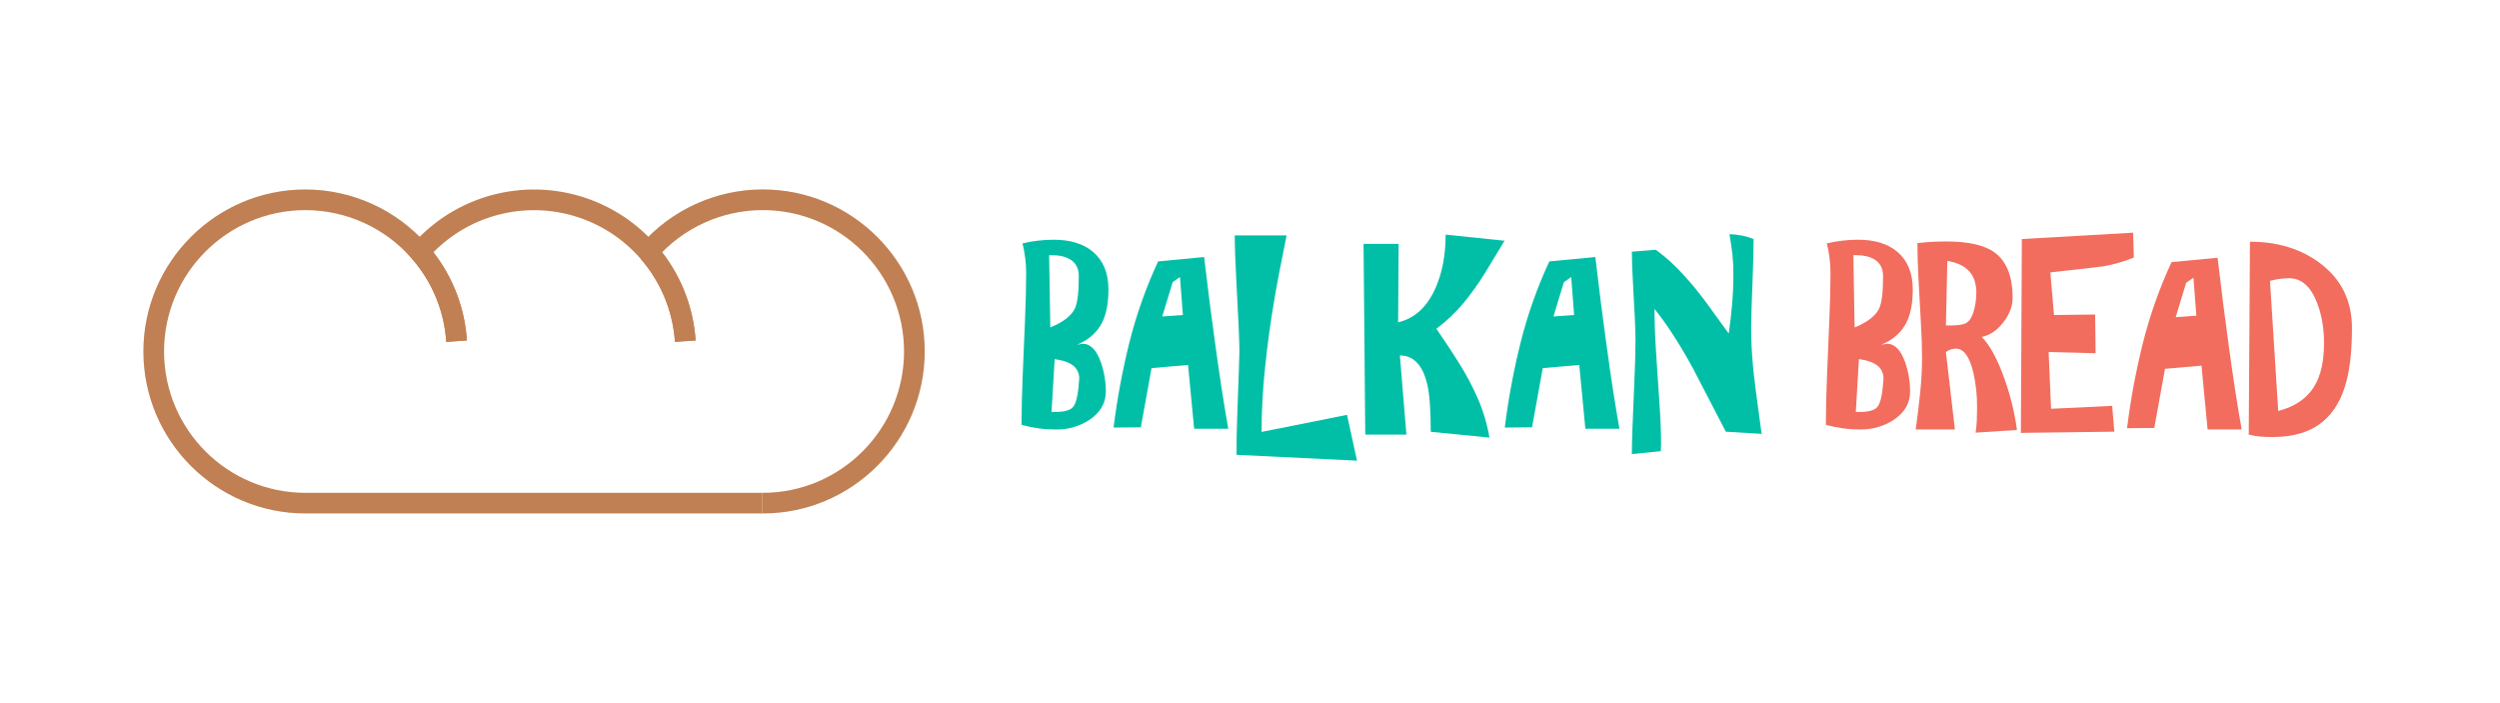
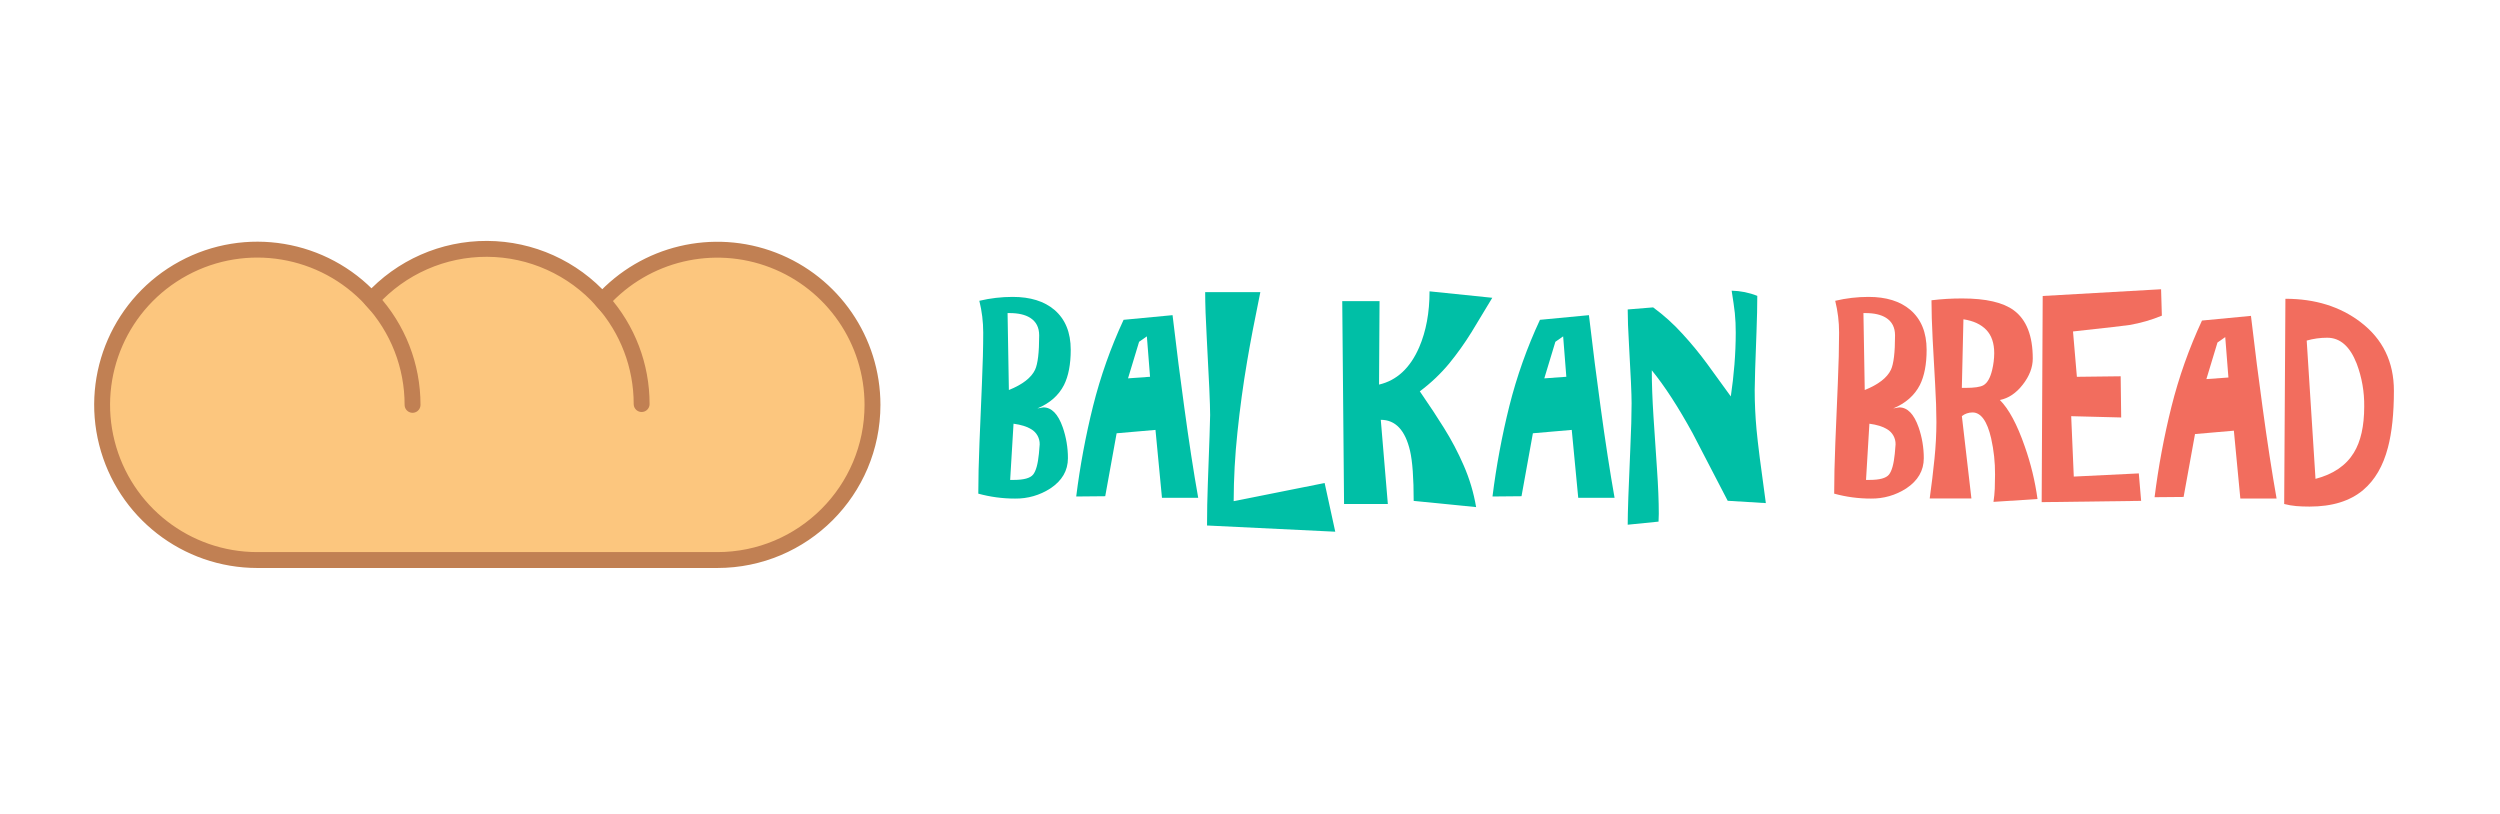
- <svg xmlns="http://www.w3.org/2000/svg" id="Layer_1" data-name="Layer 1" viewBox="0 0 2299.26 646.47">
+ <svg xmlns="http://www.w3.org/2000/svg" id="Layer_1" data-name="Layer 1" viewBox="0 0 1573.09 512">
  <defs>
-     <style>.cls-1{fill:#c18053;}.cls-2{fill:#00bfa6;}.cls-3{fill:#f26d5e;}</style>
+     <style>.cls-1{fill:#fcc67e;}.cls-2,.cls-3{fill:none;stroke:#c18053;stroke-miterlimit:10;stroke-width:10px;}.cls-2{stroke-linecap:round;}.cls-4{fill:#00bfa6;}.cls-5{fill:#f26d5e;}</style>
  </defs>
-   <path class="cls-1" d="M410.61,314.4A128.76,128.76,0,0,0,379,237.91l-5.43-6.25,5.44-6.25a149,149,0,0,1,261,87.72l-19,1.27A130,130,0,0,0,398.78,232a147.42,147.42,0,0,1,30.82,81.09Z" />
-   <path class="cls-1" d="M701.83,472.24h-.73v-19h.73c71.65,0,129.94-58.31,129.94-130s-58.29-130-129.94-130a130.08,130.08,0,0,0-98.06,44.62l-14.35-12.51a149.12,149.12,0,0,1,112.41-51.15c82.14,0,149,66.85,149,149S784,472.24,701.83,472.24Z" />
-   <path class="cls-1" d="M621,314.4a128.79,128.79,0,0,0-31.63-76.53l14.36-12.49A147.67,147.67,0,0,1,640,313.13Z" />
-   <path class="cls-1" d="M701.1,472.24H281c-82.25,0-149.09-66.84-149.09-149s66.84-149,149-149a149.19,149.19,0,0,1,112.41,51.19,147.69,147.69,0,0,1,36.26,87.72l-19,1.27A128.76,128.76,0,0,0,379,237.91a130.1,130.1,0,0,0-98.05-44.65c-71.67,0-130,58.3-130,130a130.13,130.13,0,0,0,130,130H701.1Z" />
-   <path class="cls-2" d="M991,317.05l5.16-.9q10.74,0,16.8,17.25a81.39,81.39,0,0,1,4.48,26.65q0,16.13-15.24,26.21A54.68,54.68,0,0,1,971.7,395a119.2,119.2,0,0,1-31.81-4.25q0-18.58,1-44t2.13-51q1.13-25.54,1.12-44.35a113.14,113.14,0,0,0-3.36-27.55,124.35,124.35,0,0,1,28.9-3.36q22.84,0,36.06,11.2,14.12,12.09,14.11,34.49,0,18.81-5.82,30.46Q1007.1,310.32,991,317.05Zm-24.63-15.91Q984,294,989,283.67q3.59-7.6,3.58-29.79,0-10.31-7.84-15.23-6.5-4-17.69-4h-1.79Zm1.12,77.73h3.13q13,0,16.69-4.6t5-18l.67-8.06A14.82,14.82,0,0,0,985.59,335q-5.37-3.36-15.23-4.71Z" />
-   <path class="cls-2" d="M1049.65,393l-25.09.22A666.63,666.63,0,0,1,1039.12,315a417.92,417.92,0,0,1,26.43-74.59l42.34-4Q1113,280.32,1118,315.7q6.06,44.58,12.1,78.62H1098.7l-5.6-58.68-33.6,2.91Zm19.71-101.92,19-1.34-2.69-34.94-6.72,4.7Z" />
-   <path class="cls-2" d="M1239.36,381.55l9.19,42.11-110.88-5.37q0-17.7.67-35.62,2-53.75,2-59.8,0-13.44-2.91-66.53-1.35-24.4-1.35-39.87h47.71q-7.38,35.85-11.42,59.81-5.16,30.24-8.4,61.6a576,576,0,0,0-3.25,59.35Z" />
-   <path class="cls-2" d="M1294,399.7h-37.86l-1.57-175.39h32.26l-.45,72.13q23.07-5.38,34.72-32.26,9-20.82,9-48.38l54.2,5.6L1366.36,251a254.76,254.76,0,0,1-19.48,27.33,147.5,147.5,0,0,1-25.31,24q13.22,19.28,20.83,31.59a243.54,243.54,0,0,1,17.25,32.47,153.28,153.28,0,0,1,10.75,36.07l-54-5.38q0-29.56-3.13-43.23Q1307,326.9,1288,326.9Z" />
-   <path class="cls-2" d="M1409.59,393l-25.08.22A664.57,664.57,0,0,1,1399.07,315a417.14,417.14,0,0,1,26.43-74.59l42.33-4q5.14,43.91,10.08,79.29,6,44.58,12.1,78.62h-31.36l-5.6-58.68-33.6,2.91Zm19.71-101.92,19-1.34-2.68-34.94-6.72,4.7Z" />
-   <path class="cls-2" d="M1528.31,408.21l-.23,6.72-26.65,2.69q0-15.47,2.24-65.41,1.11-24.85,1.12-39.64,0-11.65-2.24-50.4-1.12-19.26-1.12-30.69l22-1.79a167.69,167.69,0,0,1,25.31,22.85A304,304,0,0,1,1570.42,279q10.08,13.89,20.15,27.77,2-13.65,3.14-27.44t1.12-27.66a160.76,160.76,0,0,0-.78-16.91q-.79-7.28-2.8-19.38a63.23,63.23,0,0,1,22.17,4.48q0,13-.67,30.47-1.57,40.77-1.57,51.07,0,16.8,1.57,34t8.06,63.62l-32.92-2q-15.24-29.11-30.24-58.24-18.6-34-35.39-54.65,0,17.25,1.45,40t3,45.25Q1528.3,391.85,1528.31,408.21Z" />
-   <path class="cls-3" d="M1731,317.05l5.15-.9q10.74,0,16.8,17.25a81.39,81.39,0,0,1,4.48,26.65q0,16.13-15.24,26.21a54.66,54.66,0,0,1-30.46,8.73,119.08,119.08,0,0,1-31.8-4.25q0-18.58,1-44t2.13-51q1.13-25.54,1.12-44.35a113.14,113.14,0,0,0-3.36-27.55,124.35,124.35,0,0,1,28.9-3.36q22.85,0,36.06,11.2,14.12,12.09,14.11,34.49,0,18.81-5.82,30.46Q1747.15,310.32,1731,317.05Zm-24.64-15.91q17.68-7.15,22.62-17.47,3.59-7.6,3.58-29.79,0-10.31-7.84-15.23-6.49-4-17.69-4h-1.79Zm1.12,77.73h3.13q13,0,16.69-4.6t5-18l.67-8.06a14.82,14.82,0,0,0-7.39-13.21q-5.37-3.36-15.23-4.71Z" />
-   <path class="cls-3" d="M1855.77,395.44l-38.07,2.47a111.84,111.84,0,0,0,1.12-11.2q.21-5.16.22-12.32a137.4,137.4,0,0,0-3.36-31.36q-5.16-22.39-16.13-22.4a15.17,15.17,0,0,0-9.18,3.14l8.29,71.22H1762.6q2.46-17.69,4.14-34.27a315.51,315.51,0,0,0,1.68-31.8q0-13.89-1.12-33.15t-2.13-38.64q-1-19.38-1-33.49a212.66,212.66,0,0,1,26.66-1.57q30.67,0,44.57,10.31,16.35,12.09,16.35,41.66,0,11.43-8.62,22.51t-19.82,13.33q11.64,11.64,21.5,40.09A230.3,230.3,0,0,1,1855.77,395.44ZM1791.71,240l-1.34,59.36h3.14q11.41,0,15.45-2.24,5.14-2.91,7.62-13.21a63.85,63.85,0,0,0,1.79-14.56q0-13-6.83-20.16T1791.71,240Z" />
-   <path class="cls-3" d="M1860.25,219.83,1962.62,214l.67,22.85a132.62,132.62,0,0,1-28,8.06q-4,.68-48.83,5.6l3.36,39.2,37.86-.45.44,35.62-43.23-1.12,2.24,52.18,56.22-2.68,2,23.74-86,1.12Z" />
-   <path class="cls-3" d="M1982.1,393.59l-25.08.23a664.18,664.18,0,0,1,14.56-78.17A416.86,416.86,0,0,1,1998,241.06l42.33-4q5.15,43.91,10.08,79.3,6,44.57,12.1,78.62h-31.36l-5.6-58.69-33.6,2.91Zm19.71-101.91,19-1.35-2.68-34.94-6.72,4.71Z" />
-   <path class="cls-3" d="M2070.13,222.3q38.52,0,65,20.16Q2164,264.4,2164,301.81q0,29.58-5.15,49.06-6.27,24-21.51,36.73-17,14.34-46.36,14.34-6.27,0-11.54-.45A62.61,62.61,0,0,1,2069,399.7Zm26,155.67q23.07-6,33.15-22.62,9-14.57,9-39.87,0-20.61-6.49-37.18-8.74-22.4-25.54-22.4a64.94,64.94,0,0,0-17.69,2.46Z" />
+   <path class="cls-1" d="M549,254.75a97.64,97.64,0,0,1-97.65,97.65H161.94a97.66,97.66,0,1,1,71.84-163.8,97.66,97.66,0,0,1,145.18.64A97.65,97.65,0,0,1,549,254.75Z" />
+   <path class="cls-2" d="M259.59,254.75a97.3,97.3,0,0,0-25.81-66.14" />
+   <path class="cls-2" d="M403.74,254.24a97.31,97.31,0,0,0-24.78-65" />
+   <path class="cls-3" d="M549,254.75a97.64,97.64,0,0,1-97.65,97.65H161.94a97.66,97.66,0,1,1,71.84-163.8,97.66,97.66,0,0,1,145.18.64A97.65,97.65,0,0,1,549,254.75Z" />
+   <path class="cls-4" d="M652.75,257l3.75-.66q7.82,0,12.22,12.55a59.23,59.23,0,0,1,3.26,19.4q0,11.75-11.08,19.07a39.77,39.77,0,0,1-22.17,6.36,86.57,86.57,0,0,1-23.15-3.1q0-13.53.74-32t1.54-37.08q.82-18.58.82-32.27a82.34,82.34,0,0,0-2.45-20,90.53,90.53,0,0,1,21-2.45q16.62,0,26.24,8.15,10.28,8.81,10.27,25.1,0,13.7-4.23,22.17Q664.48,252.1,652.75,257Zm-17.93-11.58q12.87-5.21,16.46-12.71,2.61-5.53,2.61-21.68,0-7.5-5.71-11.08Q643.45,197,635.3,197H634Zm.81,56.56h2.28q9.45,0,12.15-3.34t3.66-13.12l.49-5.87a10.77,10.77,0,0,0-5.38-9.61q-3.9-2.44-11.08-3.43Z" />
+   <path class="cls-4" d="M695.45,312.24l-18.26.17a484.74,484.74,0,0,1,10.6-56.89A304.47,304.47,0,0,1,707,201.24l30.81-2.93q3.75,31.94,7.34,57.7,4.4,32.43,8.8,57.21H731.15l-4.08-42.71-24.45,2.12Zm14.34-74.16,13.86-1-2-25.43-4.89,3.42Z" />
+   <path class="cls-4" d="M833.51,303.93l6.68,30.64-80.68-3.91q0-12.87.49-25.92,1.46-39.12,1.46-43.52,0-9.78-2.12-48.41-1-17.76-1-29h34.71q-5.37,26.08-8.31,43.52-3.75,22-6.11,44.82a419.16,419.16,0,0,0-2.36,43.2Z" />
+   <path class="cls-4" d="M873.28,317.13H845.73L844.59,189.5h23.47L867.74,242q16.78-3.92,25.26-23.47,6.53-15.17,6.52-35.21L939,187.38l-13,21.52a186.53,186.53,0,0,1-14.18,19.89,107.15,107.15,0,0,1-18.42,17.44q9.61,14,15.16,23A176.58,176.58,0,0,1,921,292.84a111.21,111.21,0,0,1,7.82,26.25l-39.28-3.91q0-21.53-2.28-31.46-4.57-19.56-18.42-19.56Z" />
+   <path class="cls-4" d="M957.39,312.24l-18.26.17a484.74,484.74,0,0,1,10.6-56.89A303.69,303.69,0,0,1,969,201.24l30.81-2.93q3.74,31.94,7.33,57.7,4.41,32.43,8.8,57.21H993.08L989,270.51l-24.45,2.12Zm14.34-74.16,13.86-1-2-25.43-4.89,3.42Z" />
+   <path class="cls-4" d="M1043.77,323.33l-.16,4.89-19.4,1.95q0-11.25,1.63-47.59.83-18.1.82-28.85,0-8.47-1.63-36.68-.83-14-.82-22.33l16-1.3A121.83,121.83,0,0,1,1058.61,210a221.31,221.31,0,0,1,15.81,19.24l14.67,20.21q1.47-9.94,2.28-20t.82-20.13a119.52,119.52,0,0,0-.57-12.31c-.39-3.53-1.06-8.23-2-14.1a46,46,0,0,1,16.13,3.26q0,9.47-.48,22.17-1.15,29.67-1.15,37.17,0,12.22,1.15,24.77t5.86,46.29l-24-1.46q-11.09-21.19-22-42.38Q1051.6,248,1039.37,233q0,12.55,1.06,29.1t2.2,32.93Q1043.77,311.43,1043.77,323.33Z" />
+   <path class="cls-5" d="M1191.29,257l3.75-.66q7.82,0,12.22,12.55a59,59,0,0,1,3.26,19.4q0,11.75-11.08,19.07a39.77,39.77,0,0,1-22.17,6.36,86.5,86.5,0,0,1-23.14-3.1q0-13.53.73-32t1.55-37.08q.81-18.58.81-32.27a82.33,82.33,0,0,0-2.44-20,90.39,90.39,0,0,1,21-2.45q16.64,0,26.25,8.15,10.26,8.81,10.27,25.1,0,13.7-4.24,22.17Q1203,252.1,1191.29,257Zm-17.93-11.58q12.87-5.21,16.46-12.71,2.61-5.53,2.61-21.68,0-7.5-5.71-11.08Q1182,197,1173.85,197h-1.31Zm.81,56.56h2.29q9.45,0,12.14-3.34t3.67-13.12l.49-5.87a10.79,10.79,0,0,0-5.38-9.61q-3.92-2.44-11.09-3.43Z" />
+   <path class="cls-5" d="M1282.08,314l-27.71,1.79a81.23,81.23,0,0,0,.81-8.15q.16-3.75.17-9a100.05,100.05,0,0,0-2.45-22.82q-3.75-16.29-11.73-16.3a11,11,0,0,0-6.69,2.29l6,51.83h-26.24q1.79-12.87,3-24.94a231.27,231.27,0,0,0,1.22-23.15q0-10.1-.82-24.12t-1.55-28.12q-.72-14.1-.73-24.37a156.1,156.1,0,0,1,19.4-1.14q22.32,0,32.44,7.5,11.89,8.81,11.89,30.32,0,8.31-6.27,16.38t-14.43,9.7q8.47,8.47,15.65,29.18A167.64,167.64,0,0,1,1282.08,314Zm-46.62-113.13-1,43.2h2.28c5.55,0,9.29-.54,11.25-1.63q3.75-2.11,5.54-9.62a46.17,46.17,0,0,0,1.31-10.59q0-9.45-5-14.67T1235.46,200.91Z" />
+   <path class="cls-5" d="M1285.34,186.24l74.49-4.23.49,16.62a96.18,96.18,0,0,1-20.38,5.87q-2.93.5-35.53,4.07l2.44,28.53,27.55-.33.33,25.92-31.46-.81,1.63,38,40.91-2,1.47,17.28-62.59.81Z" />
+   <path class="cls-5" d="M1374,312.7l-18.26.16a484.94,484.94,0,0,1,10.6-56.88,303.41,303.41,0,0,1,19.23-54.28l30.81-2.94q3.75,32,7.33,57.71,4.41,32.43,8.8,57.21h-22.81L1405.63,271l-24.45,2.12Zm14.34-74.16,13.86-1-2-25.43-4.89,3.42Z" />
+   <path class="cls-5" d="M1438.06,188q28,0,47.27,14.67,21,16,21,43.19,0,21.53-3.75,35.7Q1498.05,299,1487,308.33q-12.37,10.44-33.74,10.43-4.56,0-8.39-.32a45.54,45.54,0,0,1-7.58-1.31ZM1457,301.32q16.79-4.4,24.13-16.46,6.51-10.59,6.52-29a73.64,73.64,0,0,0-4.73-27.05q-6.36-16.31-18.58-16.3a47.05,47.05,0,0,0-12.88,1.79Z" />
</svg>
